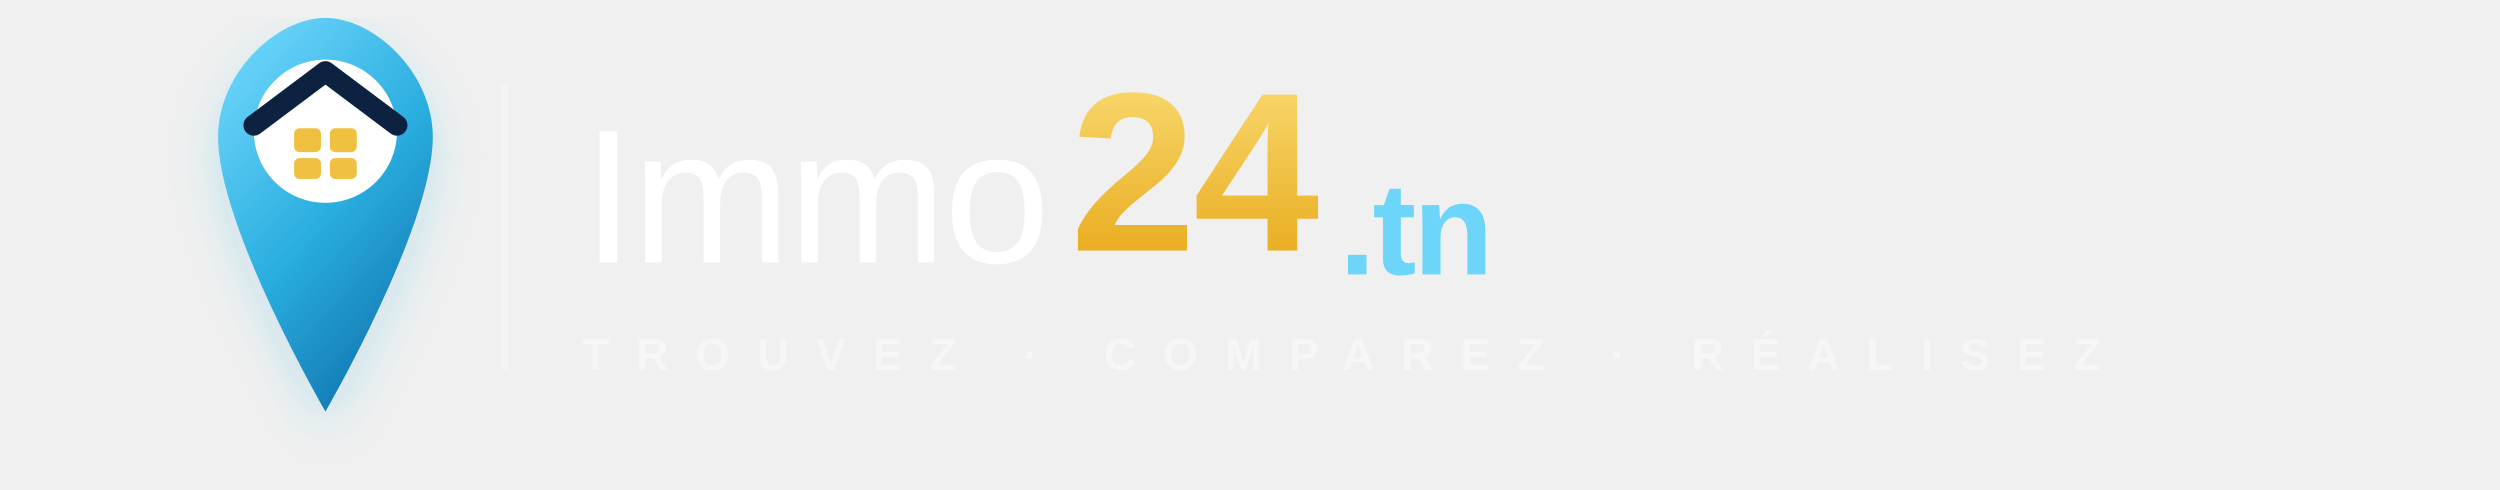
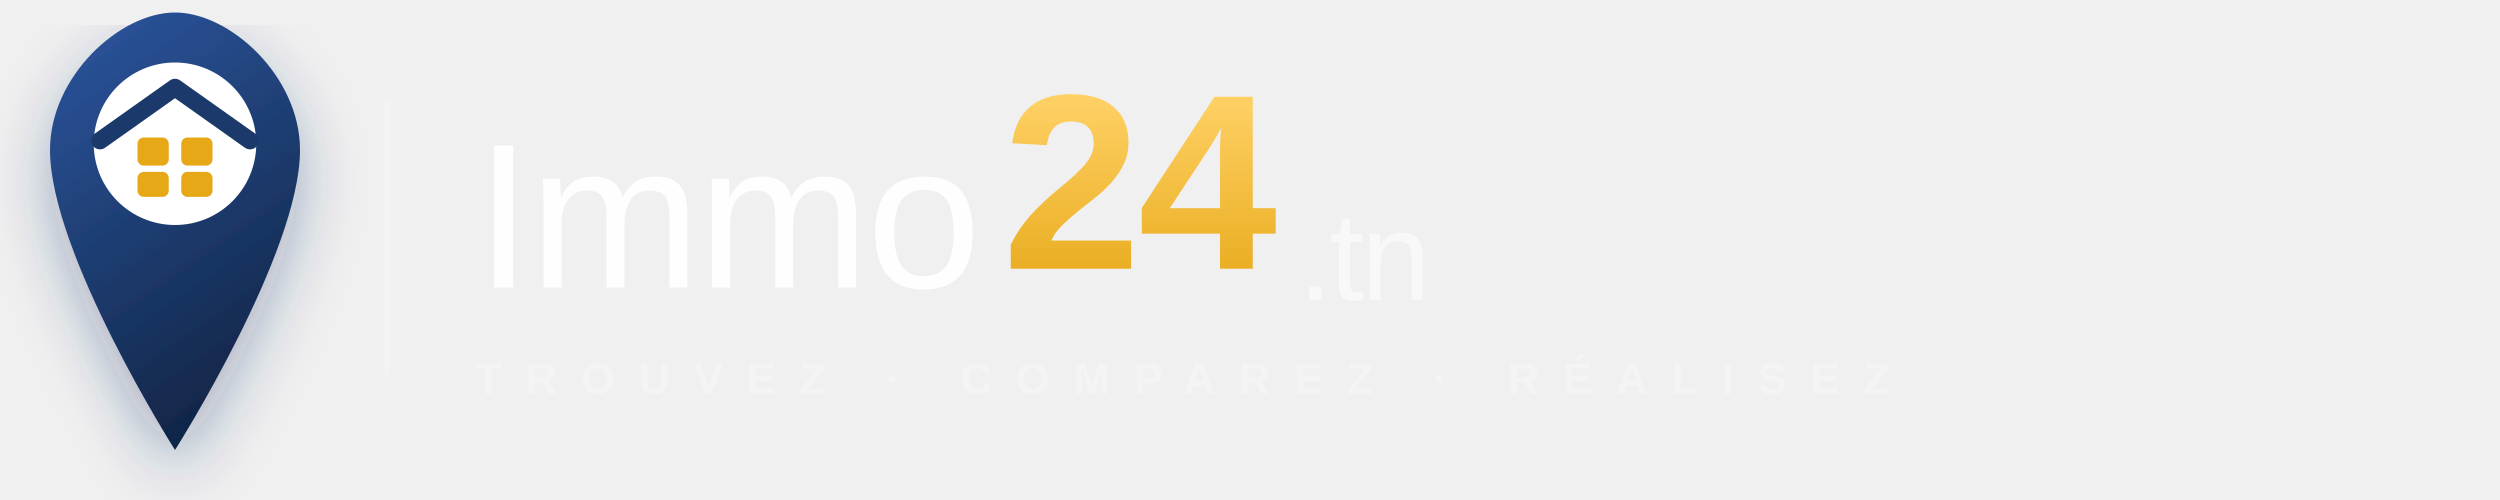
- <svg xmlns="http://www.w3.org/2000/svg" id="logo-light" width="460" height="90" viewBox="0 0 360 82">
+ <svg xmlns="http://www.w3.org/2000/svg" id="logo-light" width="400" height="80" viewBox="0 0 400 80">
  <defs>
-     <linearGradient id="pLf" x1="20%" y1="0%" x2="80%" y2="100%">
-       <stop offset="0%" stop-color="#6DD5FA" />
-       <stop offset="50%" stop-color="#2AAEE0" />
-       <stop offset="100%" stop-color="#0E6EAA" />
+     <linearGradient id="pinG" x1="30%" y1="0%" x2="70%" y2="100%">
+       <stop offset="0%" stop-color="#2A5298" />
+       <stop offset="100%" stop-color="#0E2240" />
    </linearGradient>
-     <linearGradient id="gLf" x1="0%" y1="0%" x2="0%" y2="100%">
-       <stop offset="0%" stop-color="#F7D568" />
-       <stop offset="100%" stop-color="#E8A818" />
+     <linearGradient id="goldG" x1="0%" y1="0%" x2="0%" y2="100%">
+       <stop offset="0%" stop-color="#FFD166" />
+       <stop offset="100%" stop-color="#E6A817" />
    </linearGradient>
-     <filter id="shLf" x="-30%" y="-30%" width="160%" height="180%">
-       <feDropShadow dx="0" dy="3" stdDeviation="4" flood-color="#2AAEE0" flood-opacity="0.20" />
+     <filter id="pinGlow" x="-40%" y="-20%" width="180%" height="160%">
+       <feDropShadow dx="0" dy="4" stdDeviation="5" flood-color="#1B3A6B" flood-opacity="0.35" />
+     </filter>
+     <filter id="goldGlow" x="-10%" y="-10%" width="120%" height="120%">
+       <feDropShadow dx="0" dy="1" stdDeviation="2" flood-color="#E6A817" flood-opacity="0.30" />
    </filter>
  </defs>
-   <path d="M25 3C17 3 7 12 7 23C7 38 25 69 25 69C25 69 43 38 43 23C43 12 33 3 25 3Z" fill="url(#pLf)" filter="url(#shLf)" />
-   <circle cx="25" cy="22" r="12" fill="white" />
-   <path d="M13,21 L25,12 L37,21" fill="none" stroke="#0D2240" stroke-width="3.5" stroke-linejoin="round" stroke-linecap="round" />
-   <rect x="19.75" y="21.5" width="4.5" height="4" rx="0.9" fill="#F0C040" />
-   <rect x="25.75" y="21.5" width="4.5" height="4" rx="0.9" fill="#F0C040" />
-   <rect x="19.75" y="26.5" width="4.5" height="3.5" rx="0.9" fill="#F0C040" />
-   <rect x="25.75" y="26.5" width="4.5" height="3.5" rx="0.9" fill="#F0C040" />
-   <line x1="55" y1="14" x2="55" y2="62" stroke="rgba(255,255,255,0.25)" stroke-width="1.2" />
-   <text x="68" y="44" font-family="'Segoe UI','Helvetica Neue',Arial,sans-serif" letter-spacing="-0.5">
-     <tspan font-size="32" fill="#FFFFFF" font-weight="300">Immo</tspan>
-     <tspan font-size="38" fill="url(#gLf)" font-weight="900" dy="-2">24</tspan>
-     <tspan font-size="22" fill="#6DD5FA" font-weight="700" dy="4">.tn</tspan>
+   <path d="M28 2C19.2 2 8 12.2 8 24C8 40.5 28 72 28 72C28 72 48 40.5 48 24C48 12.2 36.8 2 28 2Z" fill="url(#pinG)" filter="url(#pinGlow)" />
+   <circle cx="28" cy="23" r="13" fill="white" />
+   <path d="M16 22.5L28 14L40 22.5" fill="none" stroke="#1B3A6B" stroke-width="2.8" stroke-linejoin="round" stroke-linecap="round" />
+   <rect x="22" y="22" width="5" height="4.5" rx="1" fill="#E6A817" />
+   <rect x="29" y="22" width="5" height="4.5" rx="1" fill="#E6A817" />
+   <rect x="22" y="27.5" width="5" height="4" rx="1" fill="#E6A817" />
+   <rect x="29" y="27.5" width="5" height="4" rx="1" fill="#E6A817" />
+   <line x1="62" y1="16" x2="62" y2="60" stroke="rgba(255,255,255,0.20)" stroke-width="1" />
+   <text font-family="'Segoe UI','Helvetica Neue',Arial,sans-serif" letter-spacing="-0.5">
+     <tspan x="76" y="46" font-size="33" fill="rgba(255,255,255,0.92)" font-weight="400">Immo</tspan>
+     <tspan font-size="40" fill="url(#goldG)" font-weight="900" dy="-3" filter="url(#goldGlow)">24</tspan>
+     <tspan font-size="20" fill="rgba(255,255,255,0.55)" font-weight="500" dy="5">.tn</tspan>
  </text>
-   <text x="68" y="62" font-family="'Segoe UI',Arial,sans-serif" font-size="7.5" fill="rgba(255,255,255,0.38)" letter-spacing="4.5" font-weight="600">
+   <text x="76" y="63" font-family="'Segoe UI',Arial,sans-serif" font-size="7" fill="rgba(255,255,255,0.30)" letter-spacing="3.8" font-weight="600">
    TROUVEZ · COMPAREZ · RÉALISEZ
  </text>
</svg>
